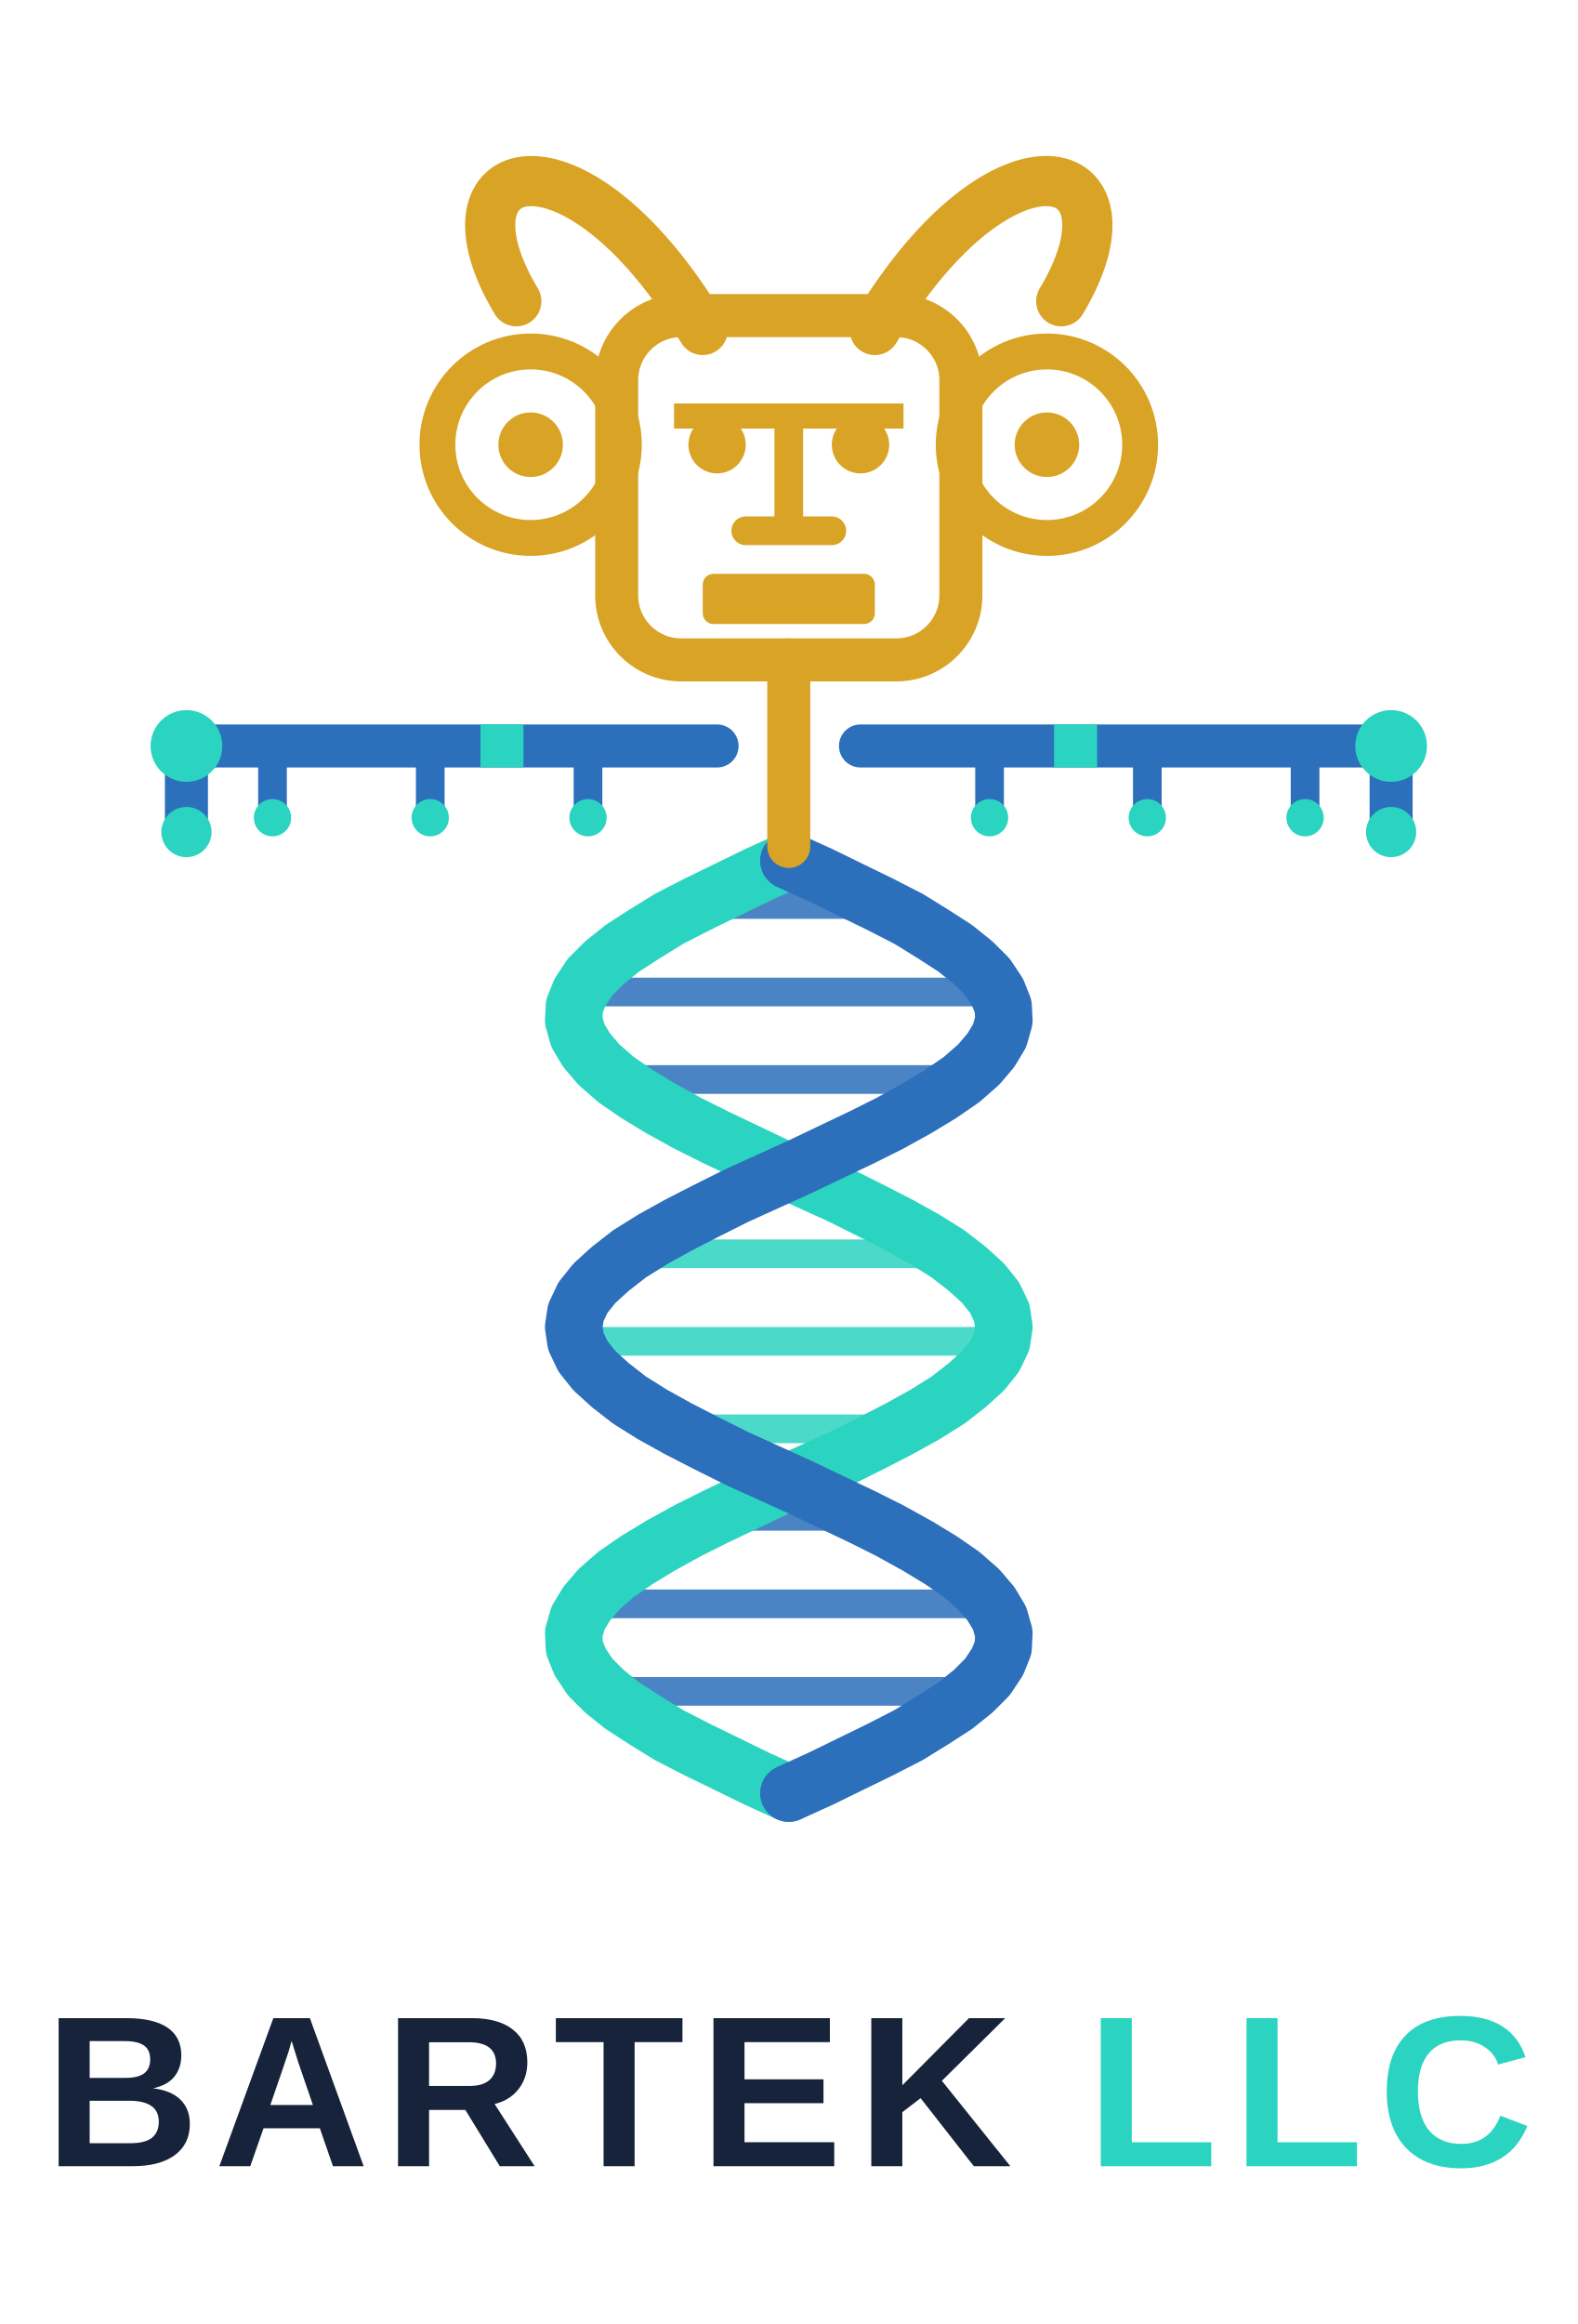
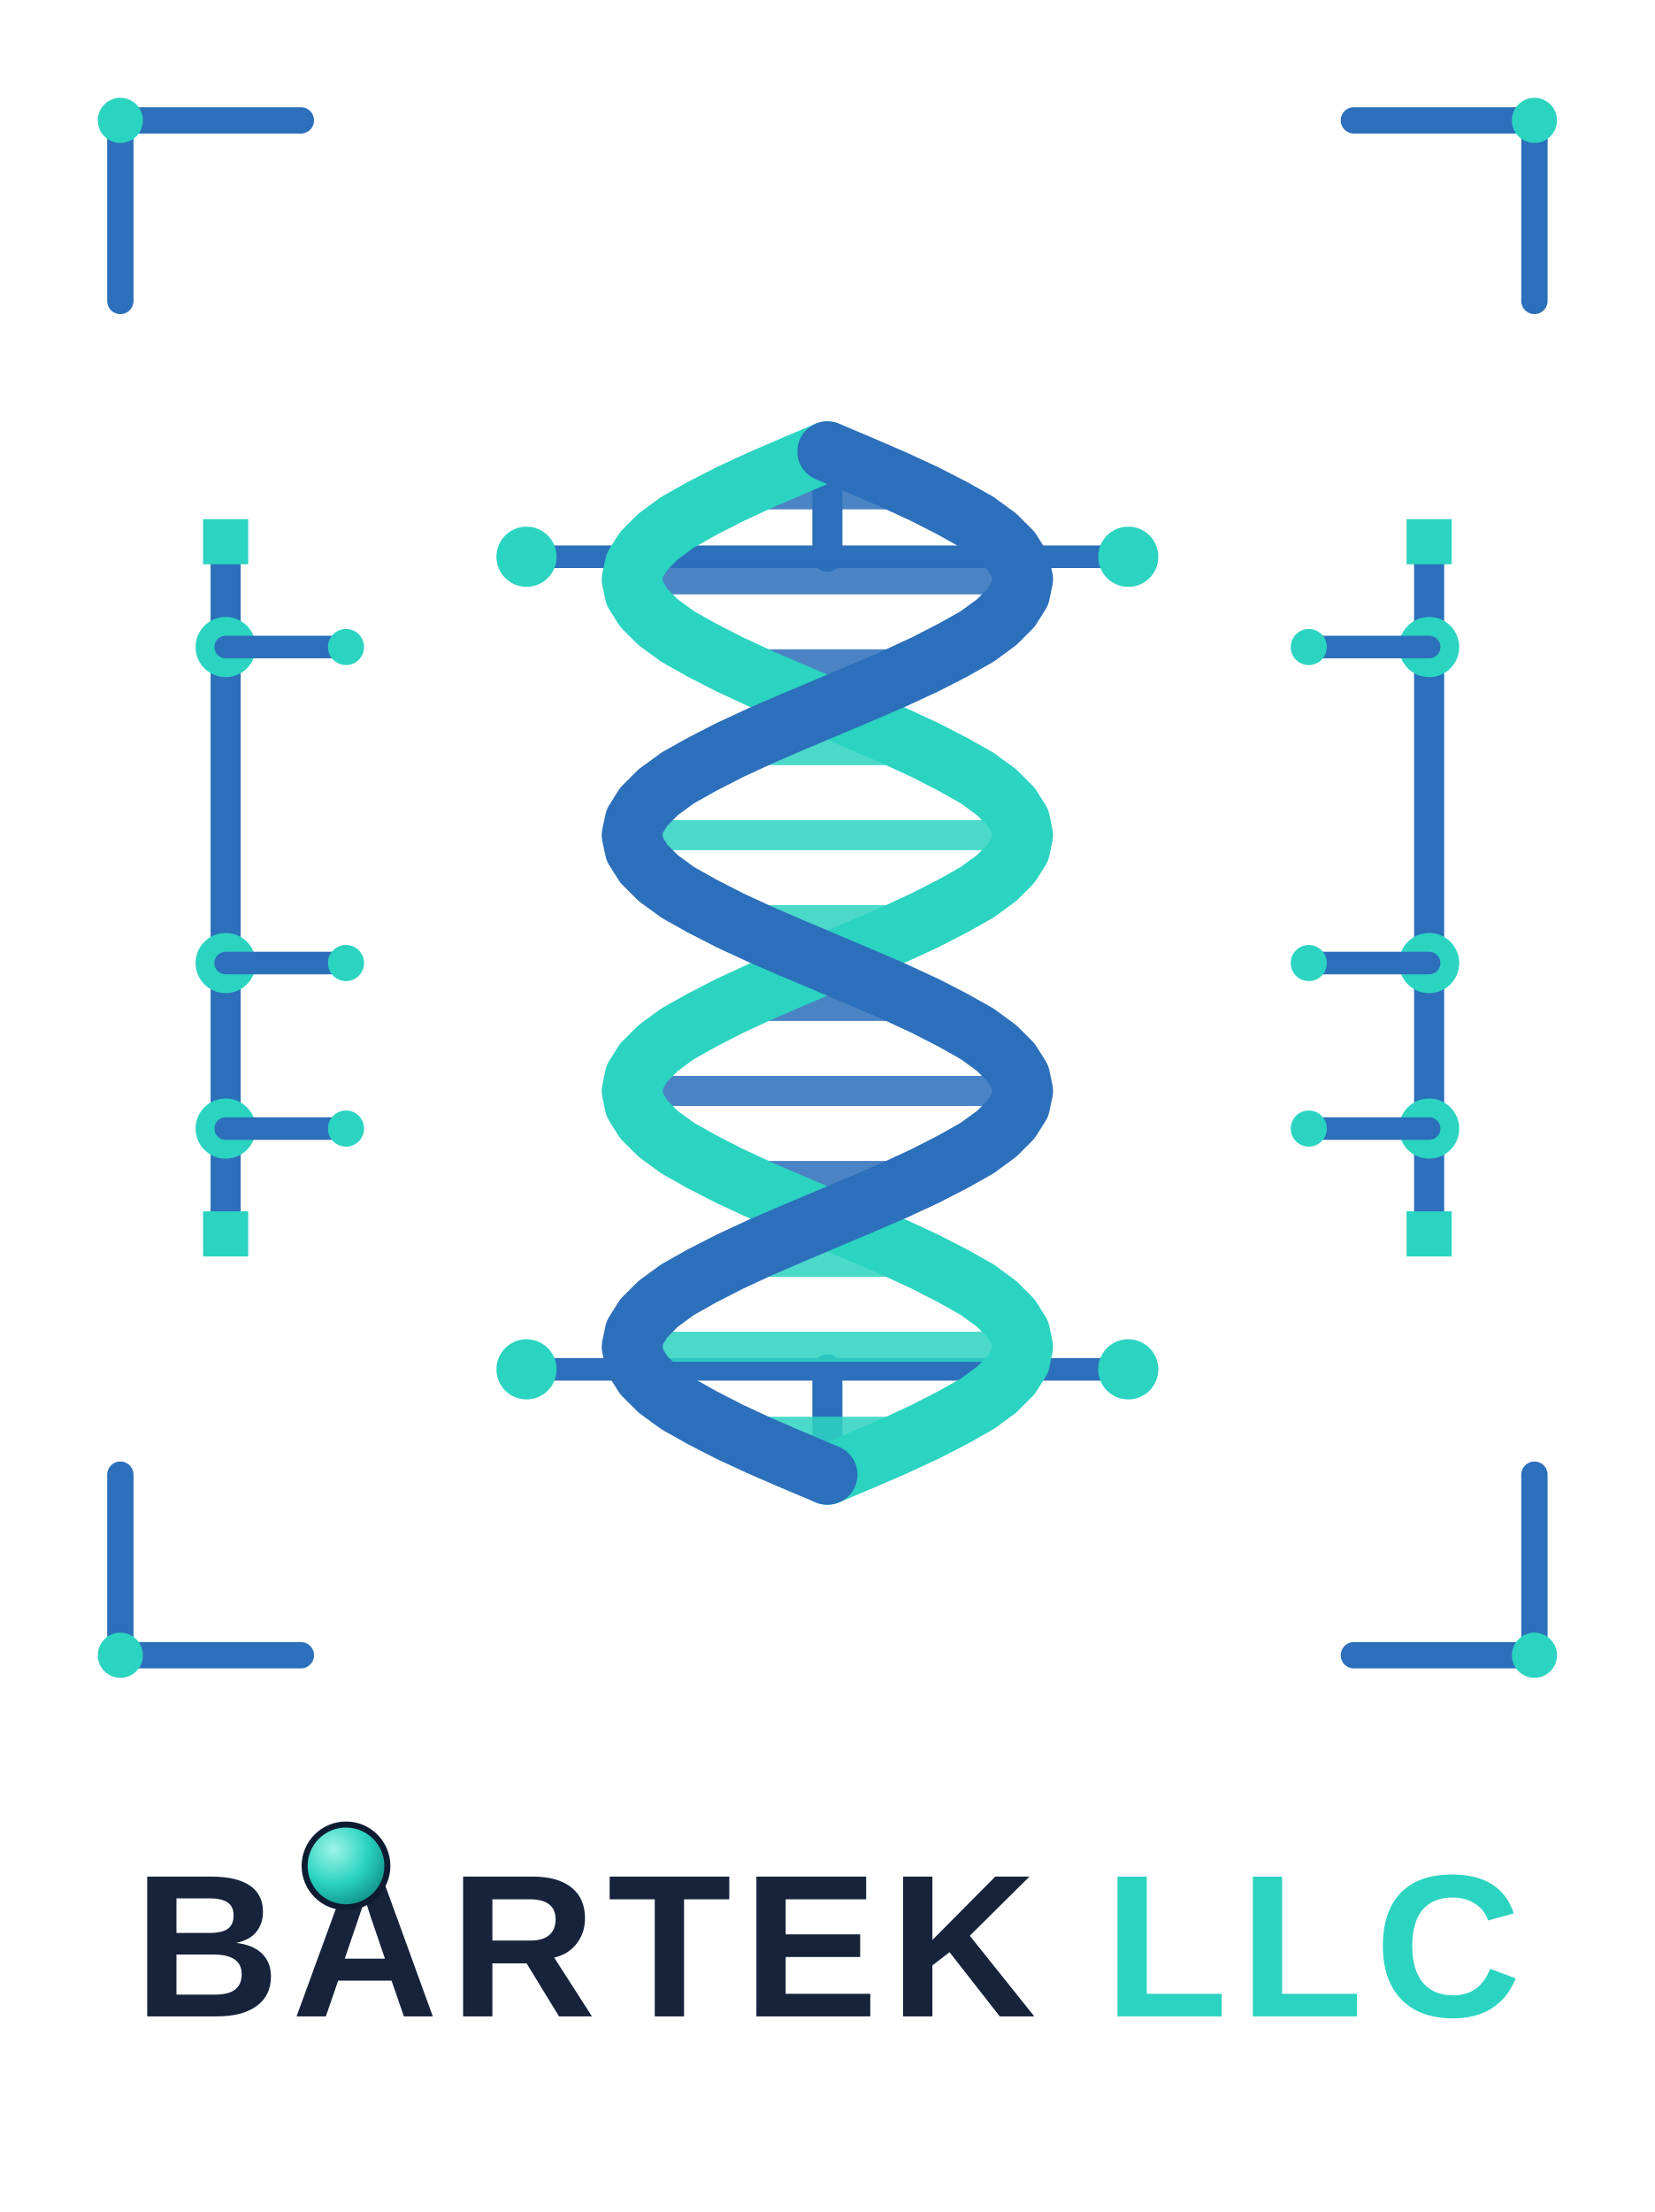
- <svg xmlns="http://www.w3.org/2000/svg" width="220" height="324" viewBox="0 0 220 324" role="img" aria-label="BARTEK LLC">
-   <line x1="122.8" y1="126.1" x2="97.2" y2="126.1" stroke="#2c6fbb" stroke-width="4" opacity="0.85" />
-   <line x1="139.1" y1="138.3" x2="80.9" y2="138.3" stroke="#2c6fbb" stroke-width="4" opacity="0.85" />
-   <line x1="134.1" y1="150.5" x2="85.9" y2="150.5" stroke="#2c6fbb" stroke-width="4" opacity="0.85" />
-   <line x1="111.5" y1="162.7" x2="108.5" y2="162.7" stroke="#2c6fbb" stroke-width="4" opacity="0.85" />
-   <line x1="87.8" y1="174.8" x2="132.2" y2="174.8" stroke="#2bd4c0" stroke-width="4" opacity="0.85" />
-   <line x1="80.3" y1="187.0" x2="139.7" y2="187.0" stroke="#2bd4c0" stroke-width="4" opacity="0.85" />
-   <line x1="94.6" y1="199.2" x2="125.4" y2="199.2" stroke="#2bd4c0" stroke-width="4" opacity="0.85" />
-   <line x1="120.1" y1="211.4" x2="99.9" y2="211.4" stroke="#2c6fbb" stroke-width="4" opacity="0.85" />
-   <line x1="138.2" y1="223.6" x2="81.8" y2="223.6" stroke="#2c6fbb" stroke-width="4" opacity="0.85" />
-   <line x1="135.7" y1="235.8" x2="84.3" y2="235.8" stroke="#2c6fbb" stroke-width="4" opacity="0.85" />
-   <line x1="114.4" y1="248.0" x2="105.6" y2="248.0" stroke="#2c6fbb" stroke-width="4" opacity="0.85" />
-   <path d="M 110.0 120.0 L 105.6 122.0 L 101.3 124.1 L 97.2 126.1 L 93.3 128.1 L 89.9 130.2 L 86.8 132.2 L 84.3 134.2 L 82.3 136.2 L 80.9 138.3 L 80.1 140.3 L 80.0 142.3 L 80.6 144.4 L 81.8 146.4 L 83.5 148.4 L 85.9 150.5 L 88.8 152.5 L 92.1 154.5 L 95.9 156.6 L 99.9 158.6 L 104.1 160.6 L 108.5 162.7 L 112.9 164.7 L 117.3 166.7 L 121.5 168.8 L 125.4 170.8 L 129.0 172.8 L 132.2 174.8 L 134.9 176.9 L 137.1 178.9 L 138.7 180.9 L 139.7 183.0 L 140.0 185.0 L 139.7 187.0 L 138.7 189.1 L 137.1 191.1 L 134.9 193.1 L 132.2 195.2 L 129.0 197.2 L 125.4 199.2 L 121.5 201.2 L 117.3 203.3 L 112.9 205.3 L 108.5 207.3 L 104.1 209.4 L 99.9 211.4 L 95.9 213.4 L 92.1 215.5 L 88.8 217.5 L 85.9 219.5 L 83.5 221.6 L 81.8 223.6 L 80.6 225.6 L 80.0 227.7 L 80.1 229.7 L 80.9 231.7 L 82.3 233.8 L 84.3 235.8 L 86.8 237.8 L 89.9 239.8 L 93.3 241.9 L 97.2 243.9 L 101.3 245.9 L 105.6 248.0 L 110.0 250.0" fill="none" stroke="#2bd4c0" stroke-width="8" stroke-linecap="round" stroke-linejoin="round" />
-   <path d="M 110.0 120.0 L 114.4 122.0 L 118.7 124.1 L 122.8 126.1 L 126.7 128.1 L 130.1 130.2 L 133.2 132.2 L 135.7 134.2 L 137.7 136.2 L 139.1 138.3 L 139.9 140.3 L 140.0 142.3 L 139.4 144.4 L 138.2 146.4 L 136.5 148.4 L 134.1 150.5 L 131.2 152.5 L 127.9 154.5 L 124.1 156.6 L 120.1 158.6 L 115.9 160.6 L 111.5 162.7 L 107.1 164.7 L 102.7 166.7 L 98.5 168.8 L 94.6 170.8 L 91.0 172.8 L 87.8 174.8 L 85.1 176.9 L 82.9 178.9 L 81.3 180.9 L 80.3 183.0 L 80.0 185.0 L 80.3 187.0 L 81.3 189.1 L 82.9 191.1 L 85.1 193.1 L 87.8 195.2 L 91.0 197.2 L 94.6 199.2 L 98.5 201.2 L 102.7 203.3 L 107.1 205.3 L 111.5 207.3 L 115.9 209.4 L 120.1 211.4 L 124.1 213.4 L 127.9 215.5 L 131.2 217.5 L 134.1 219.5 L 136.5 221.6 L 138.2 223.6 L 139.4 225.6 L 140.0 227.7 L 139.9 229.7 L 139.1 231.7 L 137.7 233.8 L 135.7 235.8 L 133.2 237.8 L 130.1 239.8 L 126.7 241.9 L 122.8 243.9 L 118.7 245.9 L 114.4 248.0 L 110.0 250.0" fill="none" stroke="#2c6fbb" stroke-width="8" stroke-linecap="round" stroke-linejoin="round" />
-   <line x1="100" y1="104" x2="26" y2="104" stroke="#2c6fbb" stroke-width="6" stroke-linecap="round" />
-   <line x1="26" y1="104" x2="26" y2="116" stroke="#2c6fbb" stroke-width="6" stroke-linecap="round" />
-   <circle cx="26" cy="104" r="5" fill="#2bd4c0" />
-   <circle cx="26" cy="116" r="3.5" fill="#2bd4c0" />
-   <line x1="82" y1="104" x2="82" y2="114" stroke="#2c6fbb" stroke-width="4" stroke-linecap="round" />
-   <circle cx="82" cy="114" r="2.6" fill="#2bd4c0" />
-   <line x1="60" y1="104" x2="60" y2="114" stroke="#2c6fbb" stroke-width="4" stroke-linecap="round" />
-   <circle cx="60" cy="114" r="2.6" fill="#2bd4c0" />
-   <line x1="38" y1="104" x2="38" y2="114" stroke="#2c6fbb" stroke-width="4" stroke-linecap="round" />
-   <circle cx="38" cy="114" r="2.6" fill="#2bd4c0" />
-   <rect x="67" y="101" width="6" height="6" fill="#2bd4c0" />
-   <line x1="120" y1="104" x2="194" y2="104" stroke="#2c6fbb" stroke-width="6" stroke-linecap="round" />
-   <line x1="194" y1="104" x2="194" y2="116" stroke="#2c6fbb" stroke-width="6" stroke-linecap="round" />
-   <circle cx="194" cy="104" r="5" fill="#2bd4c0" />
-   <circle cx="194" cy="116" r="3.5" fill="#2bd4c0" />
-   <line x1="138" y1="104" x2="138" y2="114" stroke="#2c6fbb" stroke-width="4" stroke-linecap="round" />
-   <circle cx="138" cy="114" r="2.6" fill="#2bd4c0" />
-   <line x1="160" y1="104" x2="160" y2="114" stroke="#2c6fbb" stroke-width="4" stroke-linecap="round" />
-   <circle cx="160" cy="114" r="2.6" fill="#2bd4c0" />
-   <line x1="182" y1="104" x2="182" y2="114" stroke="#2c6fbb" stroke-width="4" stroke-linecap="round" />
-   <circle cx="182" cy="114" r="2.6" fill="#2bd4c0" />
-   <rect x="147" y="101" width="6" height="6" fill="#2bd4c0" />
-   <path d="M 98 46 C 80 16 60 22 72 42" fill="none" stroke="#d9a326" stroke-width="7" stroke-linecap="round" />
-   <path d="M 122 46 C 140 16 160 22 148 42" fill="none" stroke="#d9a326" stroke-width="7" stroke-linecap="round" />
-   <circle cx="74" cy="62" r="13" fill="none" stroke="#d9a326" stroke-width="5" />
-   <circle cx="74" cy="62" r="4.5" fill="#d9a326" />
-   <circle cx="146" cy="62" r="13" fill="none" stroke="#d9a326" stroke-width="5" />
-   <circle cx="146" cy="62" r="4.5" fill="#d9a326" />
-   <rect x="86" y="44" width="48" height="48" rx="9" fill="none" stroke="#d9a326" stroke-width="6" />
-   <line x1="94" y1="58" x2="126" y2="58" stroke="#d9a326" stroke-width="3.5" />
-   <circle cx="100" cy="62" r="4" fill="#d9a326" />
-   <circle cx="120" cy="62" r="4" fill="#d9a326" />
-   <path d="M 110 60 L 110 74 M 104 74 L 116 74" stroke="#d9a326" stroke-width="4" fill="none" stroke-linecap="round" />
-   <rect x="98" y="80" width="24" height="7" rx="1.5" fill="#d9a326" />
-   <line x1="110" y1="92" x2="110" y2="118" stroke="#d9a326" stroke-width="6" stroke-linecap="round" />
-   <text x="110" y="302" text-anchor="middle" font-family="'Segoe UI','Helvetica Neue',Arial,sans-serif" font-size="30" font-weight="800" letter-spacing="2" fill="#16233b">BARTEK <tspan fill="#2bd4c0">LLC</tspan>
+ <svg xmlns="http://www.w3.org/2000/svg" width="220" height="294" viewBox="0 0 220 294" role="img" aria-label="BARTEK LLC">
+   <path d="M 16 40 L 16 16 L 40 16" fill="none" stroke="#2c6fbb" stroke-width="3.5" stroke-linecap="round" stroke-linejoin="round" />
+   <circle cx="16" cy="16" r="3" fill="#2bd4c0" />
+   <path d="M 204 40 L 204 16 L 180 16" fill="none" stroke="#2c6fbb" stroke-width="3.5" stroke-linecap="round" stroke-linejoin="round" />
+   <circle cx="204" cy="16" r="3" fill="#2bd4c0" />
+   <path d="M 16 196 L 16 220 L 40 220" fill="none" stroke="#2c6fbb" stroke-width="3.5" stroke-linecap="round" stroke-linejoin="round" />
+   <circle cx="16" cy="220" r="3" fill="#2bd4c0" />
+   <path d="M 204 196 L 204 220 L 180 220" fill="none" stroke="#2c6fbb" stroke-width="3.5" stroke-linecap="round" stroke-linejoin="round" />
+   <circle cx="204" cy="220" r="3" fill="#2bd4c0" />
+   <line x1="30" y1="72" x2="30" y2="164" stroke="#2c6fbb" stroke-width="4" stroke-linecap="round" />
+   <circle cx="30" cy="86" r="4" fill="#2bd4c0" />
+   <line x1="30" y1="86" x2="46" y2="86" stroke="#2c6fbb" stroke-width="3" stroke-linecap="round" />
+   <circle cx="46" cy="86" r="2.4" fill="#2bd4c0" />
+   <circle cx="30" cy="128.0" r="4" fill="#2bd4c0" />
+   <line x1="30" y1="128.0" x2="46" y2="128.0" stroke="#2c6fbb" stroke-width="3" stroke-linecap="round" />
+   <circle cx="46" cy="128.0" r="2.4" fill="#2bd4c0" />
+   <circle cx="30" cy="150" r="4" fill="#2bd4c0" />
+   <line x1="30" y1="150" x2="46" y2="150" stroke="#2c6fbb" stroke-width="3" stroke-linecap="round" />
+   <circle cx="46" cy="150" r="2.4" fill="#2bd4c0" />
+   <rect x="27.0" y="69.0" width="6" height="6" fill="#2bd4c0" />
+   <rect x="27.0" y="161.0" width="6" height="6" fill="#2bd4c0" />
+   <line x1="190" y1="72" x2="190" y2="164" stroke="#2c6fbb" stroke-width="4" stroke-linecap="round" />
+   <circle cx="190" cy="86" r="4" fill="#2bd4c0" />
+   <line x1="190" y1="86" x2="174" y2="86" stroke="#2c6fbb" stroke-width="3" stroke-linecap="round" />
+   <circle cx="174" cy="86" r="2.4" fill="#2bd4c0" />
+   <circle cx="190" cy="128.0" r="4" fill="#2bd4c0" />
+   <line x1="190" y1="128.0" x2="174" y2="128.0" stroke="#2c6fbb" stroke-width="3" stroke-linecap="round" />
+   <circle cx="174" cy="128.0" r="2.4" fill="#2bd4c0" />
+   <circle cx="190" cy="150" r="4" fill="#2bd4c0" />
+   <line x1="190" y1="150" x2="174" y2="150" stroke="#2c6fbb" stroke-width="3" stroke-linecap="round" />
+   <circle cx="174" cy="150" r="2.4" fill="#2bd4c0" />
+   <rect x="187.0" y="69.0" width="6" height="6" fill="#2bd4c0" />
+   <rect x="187.0" y="161.0" width="6" height="6" fill="#2bd4c0" />
+   <line x1="110" y1="60" x2="110" y2="74" stroke="#2c6fbb" stroke-width="4" stroke-linecap="round" />
+   <path d="M 70 74 L 150 74" stroke="#2c6fbb" stroke-width="3" fill="none" stroke-linecap="round" />
+   <circle cx="70" cy="74" r="4" fill="#2bd4c0" />
+   <circle cx="150" cy="74" r="4" fill="#2bd4c0" />
+   <line x1="110" y1="196" x2="110" y2="182" stroke="#2c6fbb" stroke-width="4" stroke-linecap="round" />
+   <path d="M 70 182 L 150 182" stroke="#2c6fbb" stroke-width="3" fill="none" stroke-linecap="round" />
+   <circle cx="70" cy="182" r="4" fill="#2bd4c0" />
+   <circle cx="150" cy="182" r="4" fill="#2bd4c0" />
+   <line x1="123.0" y1="65.7" x2="97.0" y2="65.7" stroke="#2c6fbb" stroke-width="4" opacity="0.85" />
+   <line x1="136.0" y1="77.0" x2="84.0" y2="77.0" stroke="#2c6fbb" stroke-width="4" opacity="0.85" />
+   <line x1="123.0" y1="88.3" x2="97.0" y2="88.3" stroke="#2c6fbb" stroke-width="4" opacity="0.85" />
+   <line x1="97.0" y1="99.7" x2="123.0" y2="99.7" stroke="#2bd4c0" stroke-width="4" opacity="0.85" />
+   <line x1="84.0" y1="111.0" x2="136.0" y2="111.0" stroke="#2bd4c0" stroke-width="4" opacity="0.85" />
+   <line x1="97.0" y1="122.3" x2="123.0" y2="122.3" stroke="#2bd4c0" stroke-width="4" opacity="0.85" />
+   <line x1="123.0" y1="133.7" x2="97.0" y2="133.7" stroke="#2c6fbb" stroke-width="4" opacity="0.85" />
+   <line x1="136.0" y1="145.0" x2="84.0" y2="145.0" stroke="#2c6fbb" stroke-width="4" opacity="0.85" />
+   <line x1="123.0" y1="156.3" x2="97.0" y2="156.3" stroke="#2c6fbb" stroke-width="4" opacity="0.85" />
+   <line x1="97.0" y1="167.7" x2="123.0" y2="167.7" stroke="#2bd4c0" stroke-width="4" opacity="0.85" />
+   <line x1="84.0" y1="179.0" x2="136.0" y2="179.0" stroke="#2bd4c0" stroke-width="4" opacity="0.85" />
+   <line x1="97.0" y1="190.3" x2="123.0" y2="190.3" stroke="#2bd4c0" stroke-width="4" opacity="0.85" />
+   <path d="M 110.0 60.0 L 105.5 61.9 L 101.1 63.8 L 97.0 65.7 L 93.3 67.6 L 90.1 69.4 L 87.5 71.3 L 85.6 73.2 L 84.4 75.1 L 84.0 77.0 L 84.4 78.9 L 85.6 80.8 L 87.5 82.7 L 90.1 84.6 L 93.3 86.4 L 97.0 88.3 L 101.1 90.2 L 105.5 92.1 L 110.0 94.0 L 114.5 95.9 L 118.9 97.8 L 123.0 99.7 L 126.7 101.6 L 129.9 103.4 L 132.5 105.3 L 134.4 107.2 L 135.6 109.1 L 136.0 111.0 L 135.6 112.9 L 134.4 114.8 L 132.5 116.7 L 129.9 118.6 L 126.7 120.4 L 123.0 122.3 L 118.9 124.2 L 114.5 126.1 L 110.0 128.0 L 105.5 129.9 L 101.1 131.8 L 97.0 133.7 L 93.3 135.6 L 90.1 137.4 L 87.5 139.3 L 85.6 141.2 L 84.4 143.1 L 84.0 145.0 L 84.4 146.9 L 85.6 148.8 L 87.5 150.7 L 90.1 152.6 L 93.3 154.4 L 97.0 156.3 L 101.1 158.2 L 105.5 160.1 L 110.0 162.0 L 114.5 163.9 L 118.9 165.8 L 123.0 167.7 L 126.7 169.6 L 129.9 171.4 L 132.5 173.3 L 134.4 175.2 L 135.6 177.1 L 136.0 179.0 L 135.6 180.9 L 134.4 182.8 L 132.5 184.7 L 129.9 186.6 L 126.7 188.4 L 123.0 190.3 L 118.9 192.2 L 114.5 194.1 L 110.0 196.0" fill="none" stroke="#2bd4c0" stroke-width="8" stroke-linecap="round" stroke-linejoin="round" />
+   <path d="M 110.0 60.0 L 114.5 61.9 L 118.9 63.8 L 123.0 65.7 L 126.7 67.6 L 129.9 69.4 L 132.5 71.3 L 134.4 73.2 L 135.6 75.1 L 136.0 77.0 L 135.6 78.9 L 134.4 80.8 L 132.5 82.7 L 129.9 84.6 L 126.7 86.4 L 123.0 88.3 L 118.9 90.2 L 114.5 92.1 L 110.0 94.0 L 105.5 95.9 L 101.1 97.8 L 97.0 99.7 L 93.3 101.6 L 90.1 103.4 L 87.5 105.3 L 85.6 107.2 L 84.4 109.1 L 84.0 111.0 L 84.4 112.9 L 85.6 114.8 L 87.5 116.7 L 90.1 118.6 L 93.3 120.4 L 97.0 122.3 L 101.1 124.2 L 105.5 126.1 L 110.0 128.0 L 114.5 129.9 L 118.9 131.8 L 123.0 133.7 L 126.7 135.6 L 129.9 137.4 L 132.5 139.3 L 134.4 141.2 L 135.6 143.1 L 136.0 145.0 L 135.6 146.9 L 134.4 148.8 L 132.5 150.7 L 129.9 152.6 L 126.7 154.4 L 123.0 156.3 L 118.9 158.2 L 114.5 160.1 L 110.0 162.0 L 105.5 163.9 L 101.1 165.8 L 97.0 167.7 L 93.3 169.6 L 90.1 171.4 L 87.5 173.3 L 85.6 175.2 L 84.4 177.1 L 84.0 179.0 L 84.4 180.9 L 85.6 182.8 L 87.5 184.7 L 90.1 186.6 L 93.3 188.4 L 97.0 190.3 L 101.1 192.2 L 105.5 194.1 L 110.0 196.0" fill="none" stroke="#2c6fbb" stroke-width="8" stroke-linecap="round" stroke-linejoin="round" />
+   <defs>
+     <radialGradient id="sph" cx="35%" cy="30%" r="75%">
+       <stop offset="0%" stop-color="#9ff3ea" />
+       <stop offset="55%" stop-color="#2bd4c0" />
+       <stop offset="100%" stop-color="#0f8f86" />
+     </radialGradient>
+   </defs>
+   <text x="110" y="268" text-anchor="middle" font-family="'Segoe UI','Helvetica Neue',Arial,sans-serif" font-size="27" font-weight="800" letter-spacing="1.5" fill="#16233b">BARTEK <tspan fill="#2bd4c0">LLC</tspan>
  </text>
+   <circle cx="46" cy="248" r="5.5" fill="url(#sph)" stroke="#0e1c33" stroke-width="0.8" />
</svg>
